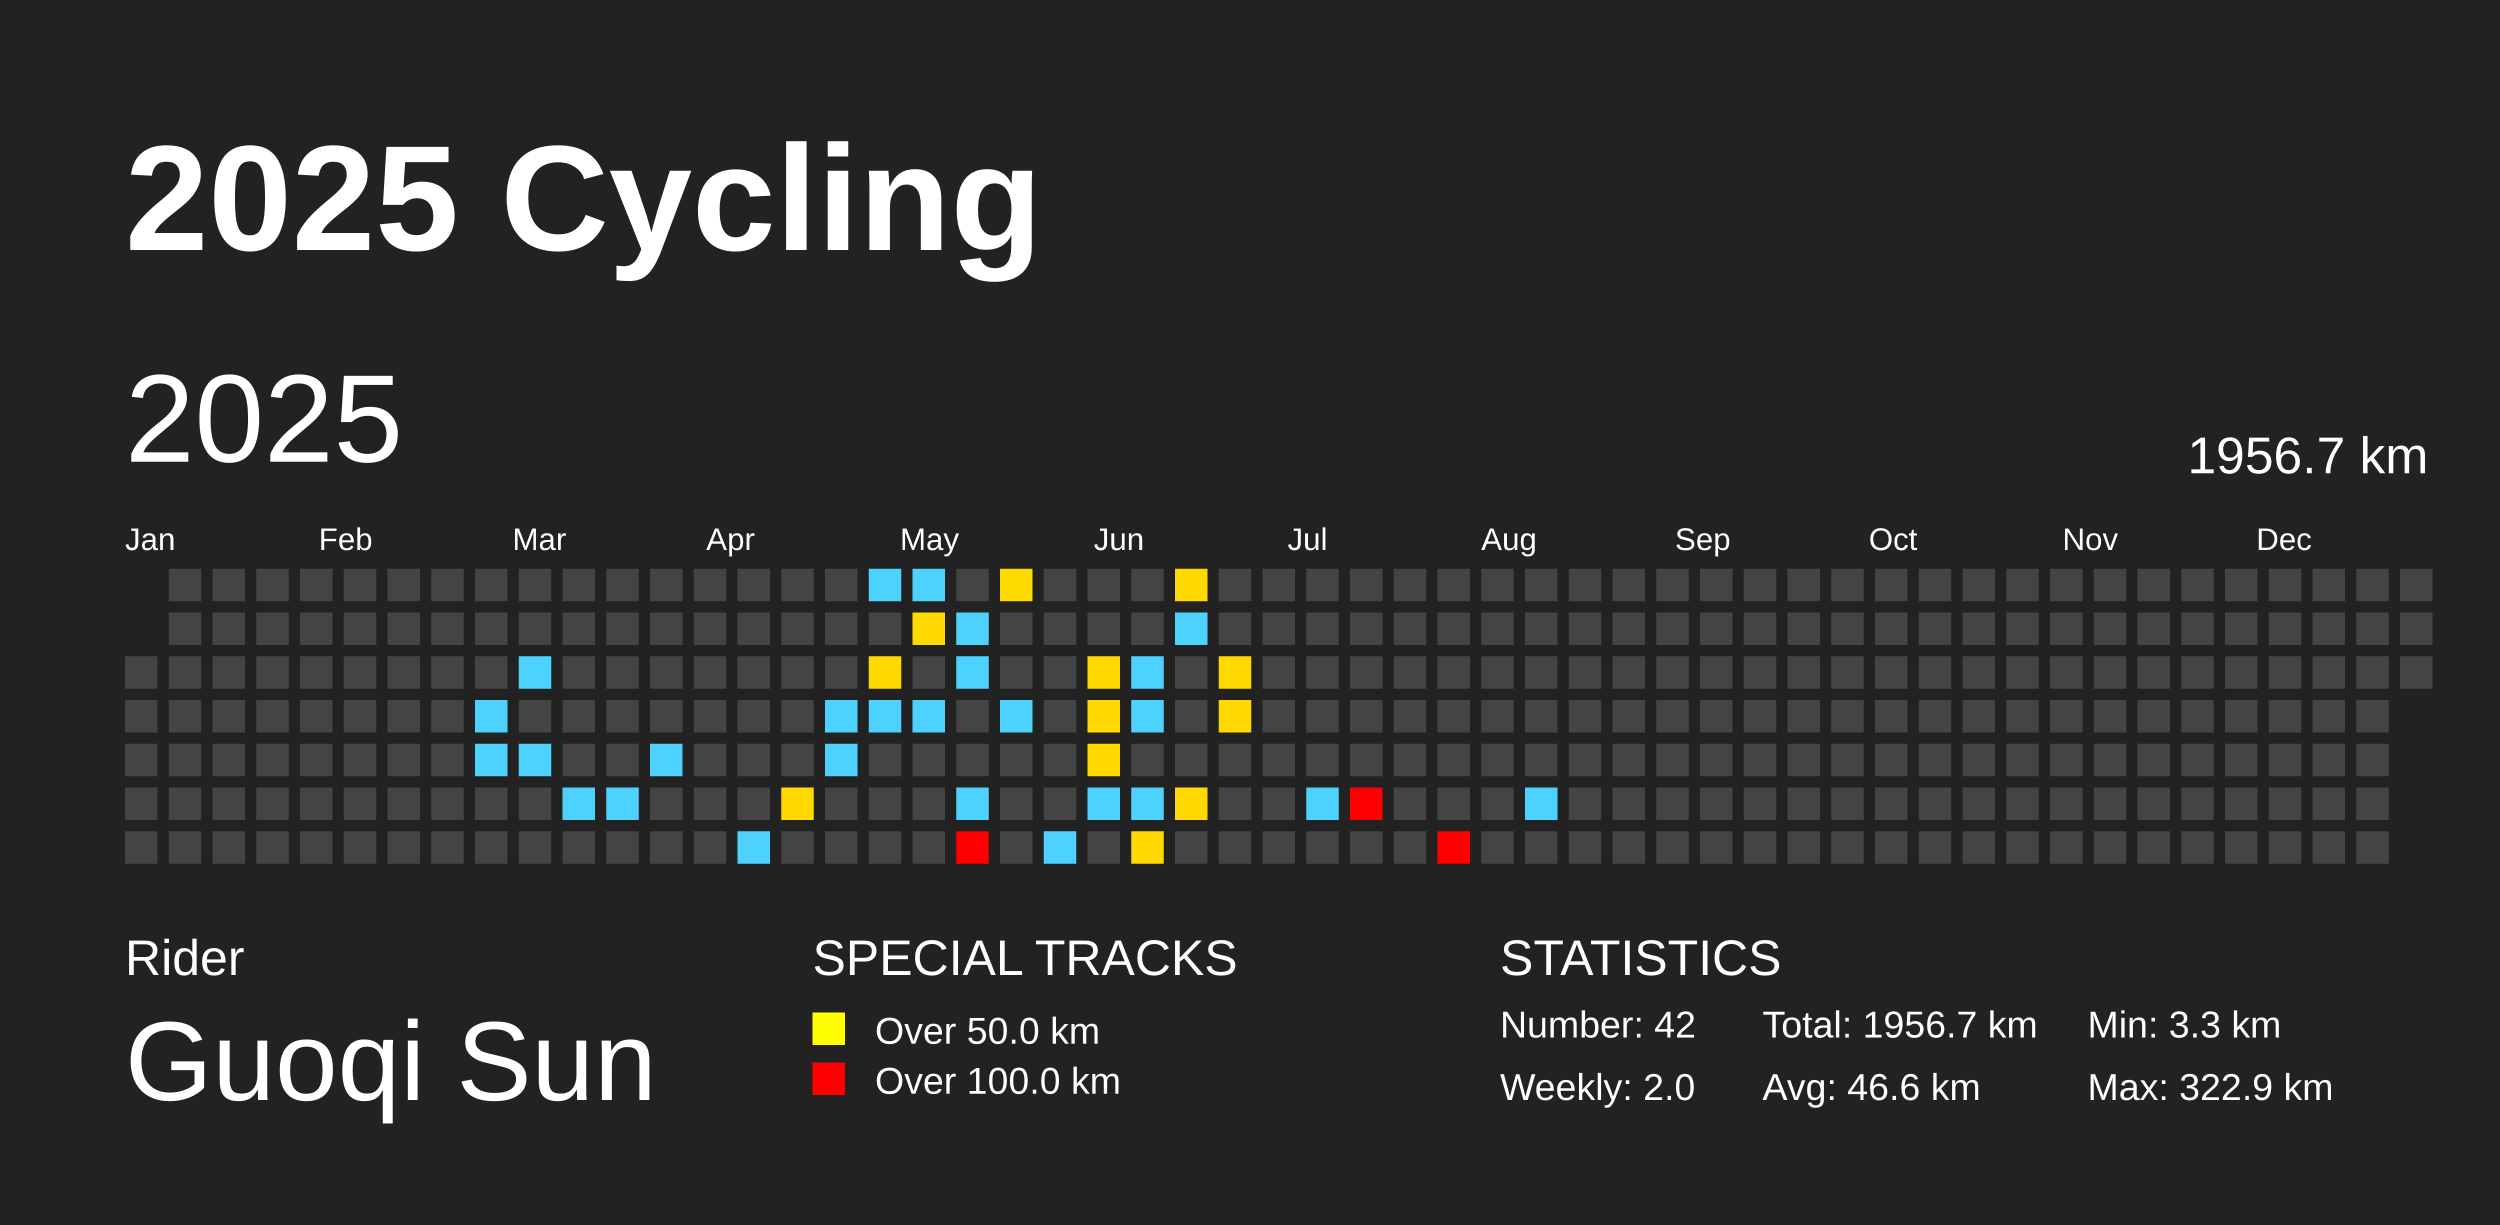
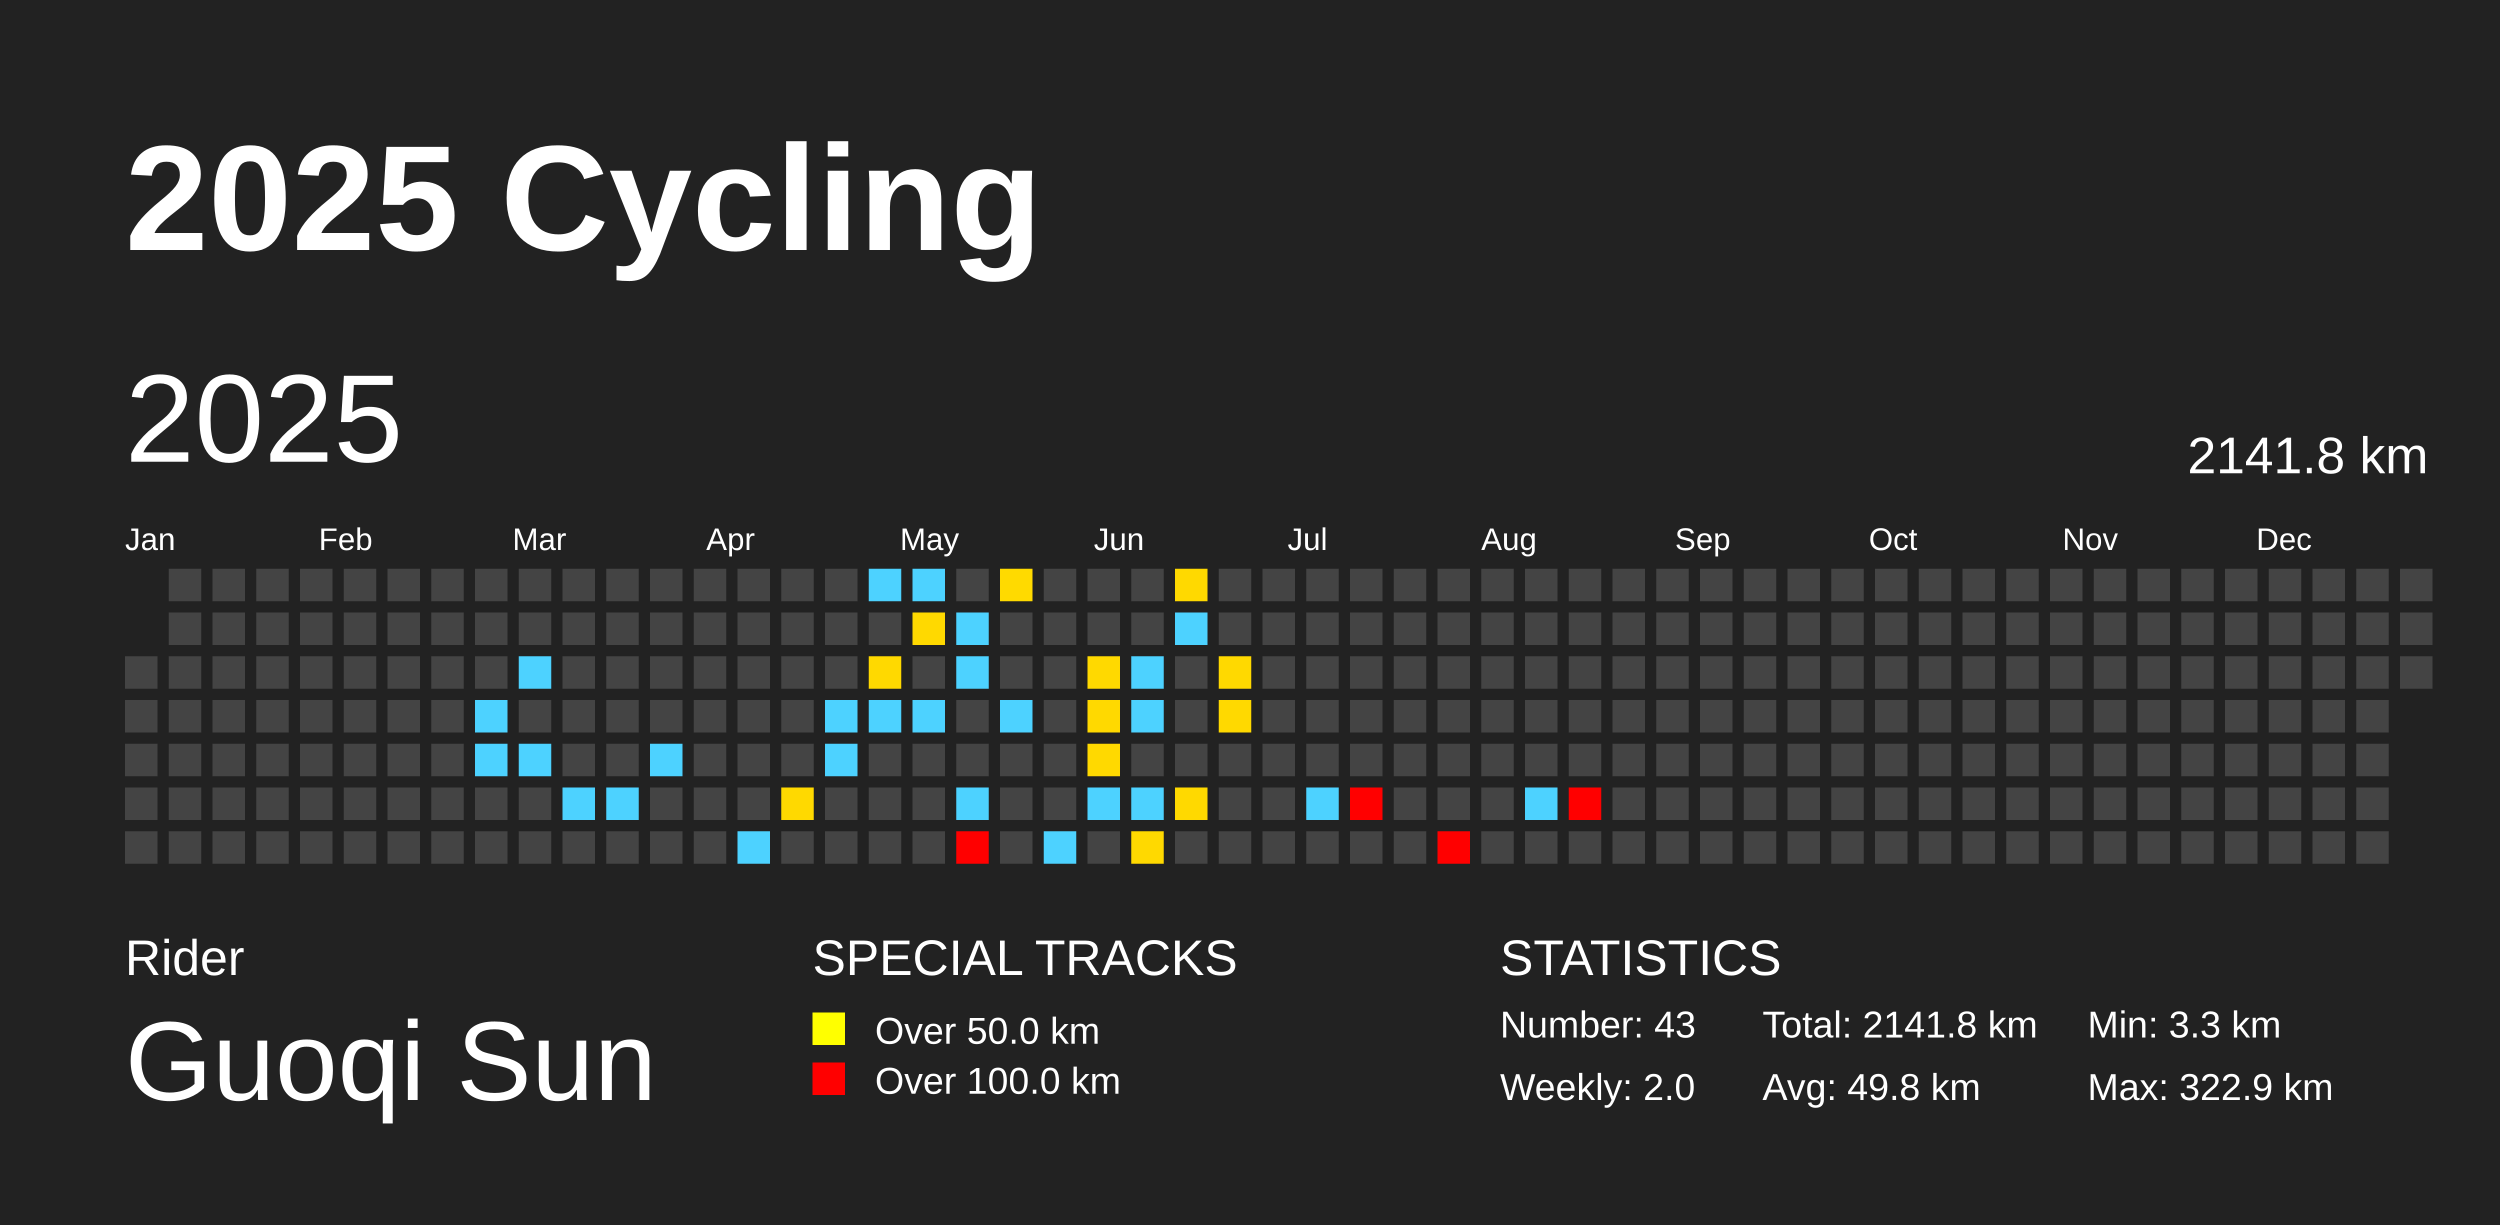
<svg xmlns="http://www.w3.org/2000/svg" baseProfile="full" height="98mm" version="1.1" viewBox="0,0,200,98" width="200mm">
  <defs />
  <rect fill="#222222" height="98" width="200" x="0" y="0" />
  <text fill="#FFFFFF" style="font-size:12px; font-family:Arial; font-weight:bold;" x="10" y="20">2025 Cycling</text>
  <text fill="#FFFFFF" style="font-size:4px; font-family:Arial" x="10" y="78">Rider</text>
  <text fill="#FFFFFF" style="font-size:9px; font-family:Arial" x="10" y="88">Guoqi Sun</text>
  <text fill="#FFFFFF" style="font-size:4px; font-family:Arial" x="65" y="78">SPECIAL TRACKS</text>
  <rect fill="yellow" height="2.6" width="2.6" x="65" y="81" />
  <text fill="#FFFFFF" style="font-size:3px; font-family:Arial" x="70" y="83.5">Over 50.0 km</text>
  <rect fill="red" height="2.6" width="2.6" x="65" y="85" />
  <text fill="#FFFFFF" style="font-size:3px; font-family:Arial" x="70" y="87.5">Over 100.0 km</text>
  <text fill="#FFFFFF" style="font-size:4px; font-family:Arial" x="120" y="78">STATISTICS</text>
-   <text fill="#FFFFFF" style="font-size:3px; font-family:Arial" x="120" y="83">Number: 42</text>
+   <text fill="#FFFFFF" style="font-size:3px; font-family:Arial" x="120" y="83">Number: 43</text>
  <text fill="#FFFFFF" style="font-size:3px; font-family:Arial" x="120" y="88">Weekly: 2.0</text>
-   <text fill="#FFFFFF" style="font-size:3px; font-family:Arial" x="141" y="83">Total: 1956.7 km</text>
-   <text fill="#FFFFFF" style="font-size:3px; font-family:Arial" x="141" y="88">Avg: 46.6 km</text>
+   <text fill="#FFFFFF" style="font-size:3px; font-family:Arial" x="141" y="83">Total: 2141.8 km</text>
+   <text fill="#FFFFFF" style="font-size:3px; font-family:Arial" x="141" y="88">Avg: 49.8 km</text>
  <text fill="#FFFFFF" style="font-size:3px; font-family:Arial" x="167" y="83">Min: 3.3 km</text>
  <text fill="#FFFFFF" style="font-size:3px; font-family:Arial" x="167" y="88">Max: 322.9 km</text>
  <text dominant-baseline="hanging" fill="#FFFFFF" style="font-size:10.0px; font-family:Arial;" x="10" y="30">2025</text>
-   <text dominant-baseline="hanging" fill="#FFFFFF" style="font-size:4.125px; font-family:Arial;" x="175" y="35">1956.7 km</text>
+   <text dominant-baseline="hanging" fill="#FFFFFF" style="font-size:4.125px; font-family:Arial;" x="175" y="35">2141.8 km</text>
  <text fill="#FFFFFF" style="font-size:2.5px; font-family:Arial" x="10.0" y="44">Jan</text>
  <text fill="#FFFFFF" style="font-size:2.5px; font-family:Arial" x="25.5" y="44">Feb</text>
  <text fill="#FFFFFF" style="font-size:2.5px; font-family:Arial" x="41.0" y="44">Mar</text>
  <text fill="#FFFFFF" style="font-size:2.5px; font-family:Arial" x="56.5" y="44">Apr</text>
  <text fill="#FFFFFF" style="font-size:2.5px; font-family:Arial" x="72.0" y="44">May</text>
  <text fill="#FFFFFF" style="font-size:2.5px; font-family:Arial" x="87.5" y="44">Jun</text>
  <text fill="#FFFFFF" style="font-size:2.5px; font-family:Arial" x="103.0" y="44">Jul</text>
  <text fill="#FFFFFF" style="font-size:2.5px; font-family:Arial" x="118.5" y="44">Aug</text>
  <text fill="#FFFFFF" style="font-size:2.5px; font-family:Arial" x="134.0" y="44">Sep</text>
  <text fill="#FFFFFF" style="font-size:2.5px; font-family:Arial" x="149.5" y="44">Oct</text>
  <text fill="#FFFFFF" style="font-size:2.5px; font-family:Arial" x="165.0" y="44">Nov</text>
  <text fill="#FFFFFF" style="font-size:2.5px; font-family:Arial" x="180.5" y="44">Dec</text>
  <rect fill="#444444" height="2.6" width="2.6" x="10.0" y="52.5" />
  <rect fill="#444444" height="2.6" width="2.6" x="10.0" y="56.0" />
  <rect fill="#444444" height="2.6" width="2.6" x="10.0" y="59.5" />
  <rect fill="#444444" height="2.6" width="2.6" x="10.0" y="63.0" />
  <rect fill="#444444" height="2.6" width="2.6" x="10.0" y="66.5" />
  <rect fill="#444444" height="2.6" width="2.6" x="13.5" y="45.5" />
  <rect fill="#444444" height="2.6" width="2.6" x="13.5" y="49.0" />
  <rect fill="#444444" height="2.6" width="2.6" x="13.5" y="52.5" />
  <rect fill="#444444" height="2.6" width="2.6" x="13.5" y="56.0" />
  <rect fill="#444444" height="2.6" width="2.6" x="13.5" y="59.5" />
  <rect fill="#444444" height="2.6" width="2.6" x="13.5" y="63.0" />
  <rect fill="#444444" height="2.6" width="2.6" x="13.5" y="66.5" />
  <rect fill="#444444" height="2.6" width="2.6" x="17.0" y="45.5" />
  <rect fill="#444444" height="2.6" width="2.6" x="17.0" y="49.0" />
  <rect fill="#444444" height="2.6" width="2.6" x="17.0" y="52.5" />
  <rect fill="#444444" height="2.6" width="2.6" x="17.0" y="56.0" />
  <rect fill="#444444" height="2.6" width="2.6" x="17.0" y="59.5" />
  <rect fill="#444444" height="2.6" width="2.6" x="17.0" y="63.0" />
  <rect fill="#444444" height="2.6" width="2.6" x="17.0" y="66.5" />
  <rect fill="#444444" height="2.6" width="2.6" x="20.5" y="45.5" />
  <rect fill="#444444" height="2.6" width="2.6" x="20.5" y="49.0" />
  <rect fill="#444444" height="2.6" width="2.6" x="20.5" y="52.5" />
  <rect fill="#444444" height="2.6" width="2.6" x="20.5" y="56.0" />
  <rect fill="#444444" height="2.6" width="2.6" x="20.5" y="59.5" />
  <rect fill="#444444" height="2.6" width="2.6" x="20.5" y="63.0" />
  <rect fill="#444444" height="2.6" width="2.6" x="20.5" y="66.5" />
  <rect fill="#444444" height="2.6" width="2.6" x="24.0" y="45.5" />
  <rect fill="#444444" height="2.6" width="2.6" x="24.0" y="49.0" />
  <rect fill="#444444" height="2.6" width="2.6" x="24.0" y="52.5" />
  <rect fill="#444444" height="2.6" width="2.6" x="24.0" y="56.0" />
  <rect fill="#444444" height="2.6" width="2.6" x="24.0" y="59.5" />
  <rect fill="#444444" height="2.6" width="2.6" x="24.0" y="63.0" />
  <rect fill="#444444" height="2.6" width="2.6" x="24.0" y="66.5" />
  <rect fill="#444444" height="2.6" width="2.6" x="27.5" y="45.5" />
  <rect fill="#444444" height="2.6" width="2.6" x="27.5" y="49.0" />
  <rect fill="#444444" height="2.6" width="2.6" x="27.5" y="52.5" />
  <rect fill="#444444" height="2.6" width="2.6" x="27.5" y="56.0" />
  <rect fill="#444444" height="2.6" width="2.6" x="27.5" y="59.5" />
  <rect fill="#444444" height="2.6" width="2.6" x="27.5" y="63.0" />
  <rect fill="#444444" height="2.6" width="2.6" x="27.5" y="66.5" />
  <rect fill="#444444" height="2.6" width="2.6" x="31.0" y="45.5" />
  <rect fill="#444444" height="2.6" width="2.6" x="31.0" y="49.0" />
  <rect fill="#444444" height="2.6" width="2.6" x="31.0" y="52.5" />
  <rect fill="#444444" height="2.6" width="2.6" x="31.0" y="56.0" />
  <rect fill="#444444" height="2.6" width="2.6" x="31.0" y="59.5" />
  <rect fill="#444444" height="2.6" width="2.6" x="31.0" y="63.0" />
  <rect fill="#444444" height="2.6" width="2.6" x="31.0" y="66.5" />
  <rect fill="#444444" height="2.6" width="2.6" x="34.5" y="45.5" />
  <rect fill="#444444" height="2.6" width="2.6" x="34.5" y="49.0" />
  <rect fill="#444444" height="2.6" width="2.6" x="34.5" y="52.5" />
  <rect fill="#444444" height="2.6" width="2.6" x="34.5" y="56.0" />
  <rect fill="#444444" height="2.6" width="2.6" x="34.5" y="59.5" />
  <rect fill="#444444" height="2.6" width="2.6" x="34.5" y="63.0" />
  <rect fill="#444444" height="2.6" width="2.6" x="34.5" y="66.5" />
  <rect fill="#444444" height="2.6" width="2.6" x="38.0" y="45.5" />
  <rect fill="#444444" height="2.6" width="2.6" x="38.0" y="49.0" />
  <rect fill="#444444" height="2.6" width="2.6" x="38.0" y="52.5" />
  <rect fill="#4dd2ff" height="2.6" width="2.6" x="38.0" y="56.0" />
  <rect fill="#4dd2ff" height="2.6" width="2.6" x="38.0" y="59.5" />
  <rect fill="#444444" height="2.6" width="2.6" x="38.0" y="63.0" />
  <rect fill="#444444" height="2.6" width="2.6" x="38.0" y="66.5" />
  <rect fill="#444444" height="2.6" width="2.6" x="41.5" y="45.5" />
  <rect fill="#444444" height="2.6" width="2.6" x="41.5" y="49.0" />
  <rect fill="#4dd2ff" height="2.6" width="2.6" x="41.5" y="52.5" />
  <rect fill="#444444" height="2.6" width="2.6" x="41.5" y="56.0" />
  <rect fill="#4dd2ff" height="2.6" width="2.6" x="41.5" y="59.5" />
  <rect fill="#444444" height="2.6" width="2.6" x="41.5" y="63.0" />
  <rect fill="#444444" height="2.6" width="2.6" x="41.5" y="66.5" />
  <rect fill="#444444" height="2.6" width="2.6" x="45.0" y="45.5" />
  <rect fill="#444444" height="2.6" width="2.6" x="45.0" y="49.0" />
  <rect fill="#444444" height="2.6" width="2.6" x="45.0" y="52.5" />
  <rect fill="#444444" height="2.6" width="2.6" x="45.0" y="56.0" />
  <rect fill="#444444" height="2.6" width="2.6" x="45.0" y="59.5" />
  <rect fill="#4dd2ff" height="2.6" width="2.6" x="45.0" y="63.0" />
  <rect fill="#444444" height="2.6" width="2.6" x="45.0" y="66.5" />
  <rect fill="#444444" height="2.6" width="2.6" x="48.5" y="45.5" />
  <rect fill="#444444" height="2.6" width="2.6" x="48.5" y="49.0" />
  <rect fill="#444444" height="2.6" width="2.6" x="48.5" y="52.5" />
  <rect fill="#444444" height="2.6" width="2.6" x="48.5" y="56.0" />
  <rect fill="#444444" height="2.6" width="2.6" x="48.5" y="59.5" />
  <rect fill="#4dd2ff" height="2.6" width="2.6" x="48.5" y="63.0" />
  <rect fill="#444444" height="2.6" width="2.6" x="48.5" y="66.5" />
  <rect fill="#444444" height="2.6" width="2.6" x="52.0" y="45.5" />
  <rect fill="#444444" height="2.6" width="2.6" x="52.0" y="49.0" />
  <rect fill="#444444" height="2.6" width="2.6" x="52.0" y="52.5" />
  <rect fill="#444444" height="2.6" width="2.6" x="52.0" y="56.0" />
  <rect fill="#4dd2ff" height="2.6" width="2.6" x="52.0" y="59.5" />
  <rect fill="#444444" height="2.6" width="2.6" x="52.0" y="63.0" />
  <rect fill="#444444" height="2.6" width="2.6" x="52.0" y="66.5" />
  <rect fill="#444444" height="2.6" width="2.6" x="55.5" y="45.5" />
  <rect fill="#444444" height="2.6" width="2.6" x="55.5" y="49.0" />
  <rect fill="#444444" height="2.6" width="2.6" x="55.5" y="52.5" />
  <rect fill="#444444" height="2.6" width="2.6" x="55.5" y="56.0" />
  <rect fill="#444444" height="2.6" width="2.6" x="55.5" y="59.5" />
  <rect fill="#444444" height="2.6" width="2.6" x="55.5" y="63.0" />
  <rect fill="#444444" height="2.6" width="2.6" x="55.5" y="66.5" />
  <rect fill="#444444" height="2.6" width="2.6" x="59.0" y="45.5" />
  <rect fill="#444444" height="2.6" width="2.6" x="59.0" y="49.0" />
  <rect fill="#444444" height="2.6" width="2.6" x="59.0" y="52.5" />
  <rect fill="#444444" height="2.6" width="2.6" x="59.0" y="56.0" />
  <rect fill="#444444" height="2.6" width="2.6" x="59.0" y="59.5" />
  <rect fill="#444444" height="2.6" width="2.6" x="59.0" y="63.0" />
  <rect fill="#4dd2ff" height="2.6" width="2.6" x="59.0" y="66.5" />
  <rect fill="#444444" height="2.6" width="2.6" x="62.5" y="45.5" />
  <rect fill="#444444" height="2.6" width="2.6" x="62.5" y="49.0" />
  <rect fill="#444444" height="2.6" width="2.6" x="62.5" y="52.5" />
  <rect fill="#444444" height="2.6" width="2.6" x="62.5" y="56.0" />
  <rect fill="#444444" height="2.6" width="2.6" x="62.5" y="59.5" />
  <rect fill="#ffd900" height="2.6" width="2.6" x="62.5" y="63.0" />
  <rect fill="#444444" height="2.6" width="2.6" x="62.5" y="66.5" />
  <rect fill="#444444" height="2.6" width="2.6" x="66.0" y="45.5" />
  <rect fill="#444444" height="2.6" width="2.6" x="66.0" y="49.0" />
  <rect fill="#444444" height="2.6" width="2.6" x="66.0" y="52.5" />
  <rect fill="#4dd2ff" height="2.6" width="2.6" x="66.0" y="56.0" />
  <rect fill="#4dd2ff" height="2.6" width="2.6" x="66.0" y="59.5" />
  <rect fill="#444444" height="2.6" width="2.6" x="66.0" y="63.0" />
  <rect fill="#444444" height="2.6" width="2.6" x="66.0" y="66.5" />
  <rect fill="#4dd2ff" height="2.6" width="2.6" x="69.5" y="45.5" />
  <rect fill="#444444" height="2.6" width="2.6" x="69.5" y="49.0" />
  <rect fill="#ffd900" height="2.6" width="2.6" x="69.5" y="52.5" />
  <rect fill="#4dd2ff" height="2.6" width="2.6" x="69.5" y="56.0" />
  <rect fill="#444444" height="2.6" width="2.6" x="69.5" y="59.5" />
  <rect fill="#444444" height="2.6" width="2.6" x="69.5" y="63.0" />
  <rect fill="#444444" height="2.6" width="2.6" x="69.5" y="66.5" />
  <rect fill="#4dd2ff" height="2.6" width="2.6" x="73.0" y="45.5" />
  <rect fill="#ffd900" height="2.6" width="2.6" x="73.0" y="49.0" />
  <rect fill="#444444" height="2.6" width="2.6" x="73.0" y="52.5" />
  <rect fill="#4dd2ff" height="2.6" width="2.6" x="73.0" y="56.0" />
  <rect fill="#444444" height="2.6" width="2.6" x="73.0" y="59.5" />
  <rect fill="#444444" height="2.6" width="2.6" x="73.0" y="63.0" />
  <rect fill="#444444" height="2.6" width="2.6" x="73.0" y="66.5" />
  <rect fill="#444444" height="2.6" width="2.6" x="76.5" y="45.5" />
  <rect fill="#4dd2ff" height="2.6" width="2.6" x="76.5" y="49.0" />
  <rect fill="#4dd2ff" height="2.6" width="2.6" x="76.5" y="52.5" />
  <rect fill="#444444" height="2.6" width="2.6" x="76.5" y="56.0" />
  <rect fill="#444444" height="2.6" width="2.6" x="76.5" y="59.5" />
  <rect fill="#4dd2ff" height="2.6" width="2.6" x="76.5" y="63.0" />
  <rect fill="red" height="2.6" width="2.6" x="76.5" y="66.5" />
  <rect fill="#ffda00" height="2.6" width="2.6" x="80.0" y="45.5" />
  <rect fill="#444444" height="2.6" width="2.6" x="80.0" y="49.0" />
  <rect fill="#444444" height="2.6" width="2.6" x="80.0" y="52.5" />
  <rect fill="#4dd2ff" height="2.6" width="2.6" x="80.0" y="56.0" />
  <rect fill="#444444" height="2.6" width="2.6" x="80.0" y="59.5" />
  <rect fill="#444444" height="2.6" width="2.6" x="80.0" y="63.0" />
  <rect fill="#444444" height="2.6" width="2.6" x="80.0" y="66.5" />
  <rect fill="#444444" height="2.6" width="2.6" x="83.5" y="45.5" />
  <rect fill="#444444" height="2.6" width="2.6" x="83.5" y="49.0" />
  <rect fill="#444444" height="2.6" width="2.6" x="83.5" y="52.5" />
  <rect fill="#444444" height="2.6" width="2.6" x="83.5" y="56.0" />
  <rect fill="#444444" height="2.6" width="2.6" x="83.5" y="59.5" />
  <rect fill="#444444" height="2.6" width="2.6" x="83.5" y="63.0" />
  <rect fill="#4dd2ff" height="2.6" width="2.6" x="83.5" y="66.5" />
  <rect fill="#444444" height="2.6" width="2.6" x="87.0" y="45.5" />
  <rect fill="#444444" height="2.6" width="2.6" x="87.0" y="49.0" />
  <rect fill="#ffd900" height="2.6" width="2.6" x="87.0" y="52.5" />
  <rect fill="#ffd900" height="2.6" width="2.6" x="87.0" y="56.0" />
  <rect fill="#ffd900" height="2.6" width="2.6" x="87.0" y="59.5" />
  <rect fill="#4dd2ff" height="2.6" width="2.6" x="87.0" y="63.0" />
  <rect fill="#444444" height="2.6" width="2.6" x="87.0" y="66.5" />
  <rect fill="#444444" height="2.6" width="2.6" x="90.5" y="45.5" />
  <rect fill="#444444" height="2.6" width="2.6" x="90.5" y="49.0" />
  <rect fill="#4dd2ff" height="2.6" width="2.6" x="90.5" y="52.5" />
  <rect fill="#4dd2ff" height="2.6" width="2.6" x="90.5" y="56.0" />
  <rect fill="#444444" height="2.6" width="2.6" x="90.5" y="59.5" />
  <rect fill="#4dd2ff" height="2.6" width="2.6" x="90.5" y="63.0" />
  <rect fill="#ffd900" height="2.6" width="2.6" x="90.5" y="66.5" />
  <rect fill="#ffd900" height="2.6" width="2.6" x="94.0" y="45.5" />
  <rect fill="#4dd2ff" height="2.6" width="2.6" x="94.0" y="49.0" />
  <rect fill="#444444" height="2.6" width="2.6" x="94.0" y="52.5" />
  <rect fill="#444444" height="2.6" width="2.6" x="94.0" y="56.0" />
  <rect fill="#444444" height="2.6" width="2.6" x="94.0" y="59.5" />
  <rect fill="#ffd900" height="2.6" width="2.6" x="94.0" y="63.0" />
  <rect fill="#444444" height="2.6" width="2.6" x="94.0" y="66.5" />
  <rect fill="#444444" height="2.6" width="2.6" x="97.5" y="45.5" />
  <rect fill="#444444" height="2.6" width="2.6" x="97.5" y="49.0" />
  <rect fill="#ffd900" height="2.6" width="2.6" x="97.5" y="52.5" />
  <rect fill="#ffd900" height="2.6" width="2.6" x="97.5" y="56.0" />
  <rect fill="#444444" height="2.6" width="2.6" x="97.5" y="59.5" />
  <rect fill="#444444" height="2.6" width="2.6" x="97.5" y="63.0" />
  <rect fill="#444444" height="2.6" width="2.6" x="97.5" y="66.5" />
  <rect fill="#444444" height="2.6" width="2.6" x="101.0" y="45.5" />
  <rect fill="#444444" height="2.6" width="2.6" x="101.0" y="49.0" />
  <rect fill="#444444" height="2.6" width="2.6" x="101.0" y="52.5" />
  <rect fill="#444444" height="2.6" width="2.6" x="101.0" y="56.0" />
  <rect fill="#444444" height="2.6" width="2.6" x="101.0" y="59.5" />
  <rect fill="#444444" height="2.6" width="2.6" x="101.0" y="63.0" />
  <rect fill="#444444" height="2.6" width="2.6" x="101.0" y="66.5" />
  <rect fill="#444444" height="2.6" width="2.6" x="104.5" y="45.5" />
  <rect fill="#444444" height="2.6" width="2.6" x="104.5" y="49.0" />
  <rect fill="#444444" height="2.6" width="2.6" x="104.5" y="52.5" />
  <rect fill="#444444" height="2.6" width="2.6" x="104.5" y="56.0" />
  <rect fill="#444444" height="2.6" width="2.6" x="104.5" y="59.5" />
  <rect fill="#4dd2ff" height="2.6" width="2.6" x="104.5" y="63.0" />
  <rect fill="#444444" height="2.6" width="2.6" x="104.5" y="66.5" />
  <rect fill="#444444" height="2.6" width="2.6" x="108.0" y="45.5" />
  <rect fill="#444444" height="2.6" width="2.6" x="108.0" y="49.0" />
  <rect fill="#444444" height="2.6" width="2.6" x="108.0" y="52.5" />
  <rect fill="#444444" height="2.6" width="2.6" x="108.0" y="56.0" />
  <rect fill="#444444" height="2.6" width="2.6" x="108.0" y="59.5" />
  <rect fill="red" height="2.6" width="2.6" x="108.0" y="63.0" />
  <rect fill="#444444" height="2.6" width="2.6" x="108.0" y="66.5" />
  <rect fill="#444444" height="2.6" width="2.6" x="111.5" y="45.5" />
  <rect fill="#444444" height="2.6" width="2.6" x="111.5" y="49.0" />
  <rect fill="#444444" height="2.6" width="2.6" x="111.5" y="52.5" />
  <rect fill="#444444" height="2.6" width="2.6" x="111.5" y="56.0" />
  <rect fill="#444444" height="2.6" width="2.6" x="111.5" y="59.5" />
  <rect fill="#444444" height="2.6" width="2.6" x="111.5" y="63.0" />
  <rect fill="#444444" height="2.6" width="2.6" x="111.5" y="66.5" />
  <rect fill="#444444" height="2.6" width="2.6" x="115.0" y="45.5" />
  <rect fill="#444444" height="2.6" width="2.6" x="115.0" y="49.0" />
  <rect fill="#444444" height="2.6" width="2.6" x="115.0" y="52.5" />
  <rect fill="#444444" height="2.6" width="2.6" x="115.0" y="56.0" />
  <rect fill="#444444" height="2.6" width="2.6" x="115.0" y="59.5" />
  <rect fill="#444444" height="2.6" width="2.6" x="115.0" y="63.0" />
  <rect fill="red" height="2.6" width="2.6" x="115.0" y="66.5" />
  <rect fill="#444444" height="2.6" width="2.6" x="118.5" y="45.5" />
  <rect fill="#444444" height="2.6" width="2.6" x="118.5" y="49.0" />
  <rect fill="#444444" height="2.6" width="2.6" x="118.5" y="52.5" />
  <rect fill="#444444" height="2.6" width="2.6" x="118.5" y="56.0" />
  <rect fill="#444444" height="2.6" width="2.6" x="118.5" y="59.5" />
  <rect fill="#444444" height="2.6" width="2.6" x="118.5" y="63.0" />
  <rect fill="#444444" height="2.6" width="2.6" x="118.5" y="66.5" />
  <rect fill="#444444" height="2.6" width="2.6" x="122.0" y="45.5" />
  <rect fill="#444444" height="2.6" width="2.6" x="122.0" y="49.0" />
  <rect fill="#444444" height="2.6" width="2.6" x="122.0" y="52.5" />
  <rect fill="#444444" height="2.6" width="2.6" x="122.0" y="56.0" />
  <rect fill="#444444" height="2.6" width="2.6" x="122.0" y="59.5" />
  <rect fill="#4dd2ff" height="2.6" width="2.6" x="122.0" y="63.0" />
  <rect fill="#444444" height="2.6" width="2.6" x="122.0" y="66.5" />
  <rect fill="#444444" height="2.6" width="2.6" x="125.5" y="45.5" />
  <rect fill="#444444" height="2.6" width="2.6" x="125.5" y="49.0" />
  <rect fill="#444444" height="2.6" width="2.6" x="125.5" y="52.5" />
  <rect fill="#444444" height="2.6" width="2.6" x="125.5" y="56.0" />
  <rect fill="#444444" height="2.6" width="2.6" x="125.5" y="59.5" />
-   <rect fill="#444444" height="2.6" width="2.6" x="125.5" y="63.0" />
+   <rect fill="red" height="2.6" width="2.6" x="125.5" y="63.0" />
  <rect fill="#444444" height="2.6" width="2.6" x="125.5" y="66.5" />
  <rect fill="#444444" height="2.6" width="2.6" x="129.0" y="45.5" />
  <rect fill="#444444" height="2.6" width="2.6" x="129.0" y="49.0" />
  <rect fill="#444444" height="2.6" width="2.6" x="129.0" y="52.5" />
  <rect fill="#444444" height="2.6" width="2.6" x="129.0" y="56.0" />
  <rect fill="#444444" height="2.6" width="2.6" x="129.0" y="59.5" />
  <rect fill="#444444" height="2.6" width="2.6" x="129.0" y="63.0" />
  <rect fill="#444444" height="2.6" width="2.6" x="129.0" y="66.5" />
  <rect fill="#444444" height="2.6" width="2.6" x="132.5" y="45.5" />
  <rect fill="#444444" height="2.6" width="2.6" x="132.5" y="49.0" />
  <rect fill="#444444" height="2.6" width="2.6" x="132.5" y="52.5" />
  <rect fill="#444444" height="2.6" width="2.6" x="132.5" y="56.0" />
  <rect fill="#444444" height="2.6" width="2.6" x="132.5" y="59.5" />
  <rect fill="#444444" height="2.6" width="2.6" x="132.5" y="63.0" />
  <rect fill="#444444" height="2.6" width="2.6" x="132.5" y="66.5" />
  <rect fill="#444444" height="2.6" width="2.6" x="136.0" y="45.5" />
  <rect fill="#444444" height="2.6" width="2.6" x="136.0" y="49.0" />
  <rect fill="#444444" height="2.6" width="2.6" x="136.0" y="52.5" />
  <rect fill="#444444" height="2.6" width="2.6" x="136.0" y="56.0" />
  <rect fill="#444444" height="2.6" width="2.6" x="136.0" y="59.5" />
  <rect fill="#444444" height="2.6" width="2.6" x="136.0" y="63.0" />
  <rect fill="#444444" height="2.6" width="2.6" x="136.0" y="66.5" />
  <rect fill="#444444" height="2.6" width="2.6" x="139.5" y="45.5" />
  <rect fill="#444444" height="2.6" width="2.6" x="139.5" y="49.0" />
  <rect fill="#444444" height="2.6" width="2.6" x="139.5" y="52.5" />
  <rect fill="#444444" height="2.6" width="2.6" x="139.5" y="56.0" />
  <rect fill="#444444" height="2.6" width="2.6" x="139.5" y="59.5" />
  <rect fill="#444444" height="2.6" width="2.6" x="139.5" y="63.0" />
  <rect fill="#444444" height="2.6" width="2.6" x="139.5" y="66.5" />
  <rect fill="#444444" height="2.6" width="2.6" x="143.0" y="45.5" />
  <rect fill="#444444" height="2.6" width="2.6" x="143.0" y="49.0" />
  <rect fill="#444444" height="2.6" width="2.6" x="143.0" y="52.5" />
  <rect fill="#444444" height="2.6" width="2.6" x="143.0" y="56.0" />
  <rect fill="#444444" height="2.6" width="2.6" x="143.0" y="59.5" />
  <rect fill="#444444" height="2.6" width="2.6" x="143.0" y="63.0" />
  <rect fill="#444444" height="2.6" width="2.6" x="143.0" y="66.5" />
  <rect fill="#444444" height="2.6" width="2.6" x="146.5" y="45.5" />
  <rect fill="#444444" height="2.6" width="2.6" x="146.5" y="49.0" />
  <rect fill="#444444" height="2.6" width="2.6" x="146.5" y="52.5" />
  <rect fill="#444444" height="2.6" width="2.6" x="146.5" y="56.0" />
  <rect fill="#444444" height="2.6" width="2.6" x="146.5" y="59.5" />
  <rect fill="#444444" height="2.6" width="2.6" x="146.5" y="63.0" />
  <rect fill="#444444" height="2.6" width="2.6" x="146.5" y="66.5" />
  <rect fill="#444444" height="2.6" width="2.6" x="150.0" y="45.5" />
  <rect fill="#444444" height="2.6" width="2.6" x="150.0" y="49.0" />
  <rect fill="#444444" height="2.6" width="2.6" x="150.0" y="52.5" />
  <rect fill="#444444" height="2.6" width="2.6" x="150.0" y="56.0" />
  <rect fill="#444444" height="2.6" width="2.6" x="150.0" y="59.5" />
  <rect fill="#444444" height="2.6" width="2.6" x="150.0" y="63.0" />
  <rect fill="#444444" height="2.6" width="2.6" x="150.0" y="66.5" />
  <rect fill="#444444" height="2.6" width="2.6" x="153.5" y="45.5" />
  <rect fill="#444444" height="2.6" width="2.6" x="153.5" y="49.0" />
  <rect fill="#444444" height="2.6" width="2.6" x="153.5" y="52.5" />
  <rect fill="#444444" height="2.6" width="2.6" x="153.5" y="56.0" />
  <rect fill="#444444" height="2.6" width="2.6" x="153.5" y="59.5" />
  <rect fill="#444444" height="2.6" width="2.6" x="153.5" y="63.0" />
  <rect fill="#444444" height="2.6" width="2.6" x="153.5" y="66.5" />
  <rect fill="#444444" height="2.6" width="2.6" x="157.0" y="45.5" />
  <rect fill="#444444" height="2.6" width="2.6" x="157.0" y="49.0" />
  <rect fill="#444444" height="2.6" width="2.6" x="157.0" y="52.5" />
  <rect fill="#444444" height="2.6" width="2.6" x="157.0" y="56.0" />
  <rect fill="#444444" height="2.6" width="2.6" x="157.0" y="59.5" />
  <rect fill="#444444" height="2.6" width="2.6" x="157.0" y="63.0" />
  <rect fill="#444444" height="2.6" width="2.6" x="157.0" y="66.5" />
  <rect fill="#444444" height="2.6" width="2.6" x="160.5" y="45.5" />
  <rect fill="#444444" height="2.6" width="2.6" x="160.5" y="49.0" />
  <rect fill="#444444" height="2.6" width="2.6" x="160.5" y="52.5" />
  <rect fill="#444444" height="2.6" width="2.6" x="160.5" y="56.0" />
  <rect fill="#444444" height="2.6" width="2.6" x="160.5" y="59.5" />
  <rect fill="#444444" height="2.6" width="2.6" x="160.5" y="63.0" />
  <rect fill="#444444" height="2.6" width="2.6" x="160.5" y="66.5" />
  <rect fill="#444444" height="2.6" width="2.6" x="164.0" y="45.5" />
  <rect fill="#444444" height="2.6" width="2.6" x="164.0" y="49.0" />
  <rect fill="#444444" height="2.6" width="2.6" x="164.0" y="52.5" />
  <rect fill="#444444" height="2.6" width="2.6" x="164.0" y="56.0" />
  <rect fill="#444444" height="2.6" width="2.6" x="164.0" y="59.5" />
  <rect fill="#444444" height="2.6" width="2.6" x="164.0" y="63.0" />
  <rect fill="#444444" height="2.6" width="2.6" x="164.0" y="66.5" />
  <rect fill="#444444" height="2.6" width="2.6" x="167.5" y="45.5" />
  <rect fill="#444444" height="2.6" width="2.6" x="167.5" y="49.0" />
  <rect fill="#444444" height="2.6" width="2.6" x="167.5" y="52.5" />
  <rect fill="#444444" height="2.6" width="2.6" x="167.5" y="56.0" />
  <rect fill="#444444" height="2.6" width="2.6" x="167.5" y="59.5" />
  <rect fill="#444444" height="2.6" width="2.6" x="167.5" y="63.0" />
  <rect fill="#444444" height="2.6" width="2.6" x="167.5" y="66.5" />
  <rect fill="#444444" height="2.6" width="2.6" x="171.0" y="45.5" />
  <rect fill="#444444" height="2.6" width="2.6" x="171.0" y="49.0" />
  <rect fill="#444444" height="2.6" width="2.6" x="171.0" y="52.5" />
  <rect fill="#444444" height="2.6" width="2.6" x="171.0" y="56.0" />
  <rect fill="#444444" height="2.6" width="2.6" x="171.0" y="59.5" />
  <rect fill="#444444" height="2.6" width="2.6" x="171.0" y="63.0" />
  <rect fill="#444444" height="2.6" width="2.6" x="171.0" y="66.5" />
  <rect fill="#444444" height="2.6" width="2.6" x="174.5" y="45.5" />
  <rect fill="#444444" height="2.6" width="2.6" x="174.5" y="49.0" />
  <rect fill="#444444" height="2.6" width="2.6" x="174.5" y="52.5" />
  <rect fill="#444444" height="2.6" width="2.6" x="174.5" y="56.0" />
  <rect fill="#444444" height="2.6" width="2.6" x="174.5" y="59.5" />
  <rect fill="#444444" height="2.6" width="2.6" x="174.5" y="63.0" />
  <rect fill="#444444" height="2.6" width="2.6" x="174.5" y="66.5" />
  <rect fill="#444444" height="2.6" width="2.6" x="178.0" y="45.5" />
  <rect fill="#444444" height="2.6" width="2.6" x="178.0" y="49.0" />
  <rect fill="#444444" height="2.6" width="2.6" x="178.0" y="52.5" />
  <rect fill="#444444" height="2.6" width="2.6" x="178.0" y="56.0" />
  <rect fill="#444444" height="2.6" width="2.6" x="178.0" y="59.5" />
  <rect fill="#444444" height="2.6" width="2.6" x="178.0" y="63.0" />
  <rect fill="#444444" height="2.6" width="2.6" x="178.0" y="66.5" />
  <rect fill="#444444" height="2.6" width="2.6" x="181.5" y="45.5" />
  <rect fill="#444444" height="2.6" width="2.6" x="181.5" y="49.0" />
  <rect fill="#444444" height="2.6" width="2.6" x="181.5" y="52.5" />
  <rect fill="#444444" height="2.6" width="2.6" x="181.5" y="56.0" />
  <rect fill="#444444" height="2.6" width="2.6" x="181.5" y="59.5" />
  <rect fill="#444444" height="2.6" width="2.6" x="181.5" y="63.0" />
  <rect fill="#444444" height="2.6" width="2.6" x="181.5" y="66.5" />
  <rect fill="#444444" height="2.6" width="2.6" x="185.0" y="45.5" />
  <rect fill="#444444" height="2.6" width="2.6" x="185.0" y="49.0" />
  <rect fill="#444444" height="2.6" width="2.6" x="185.0" y="52.5" />
  <rect fill="#444444" height="2.6" width="2.6" x="185.0" y="56.0" />
  <rect fill="#444444" height="2.6" width="2.6" x="185.0" y="59.5" />
  <rect fill="#444444" height="2.6" width="2.6" x="185.0" y="63.0" />
  <rect fill="#444444" height="2.6" width="2.6" x="185.0" y="66.5" />
  <rect fill="#444444" height="2.6" width="2.6" x="188.5" y="45.5" />
  <rect fill="#444444" height="2.6" width="2.6" x="188.5" y="49.0" />
  <rect fill="#444444" height="2.6" width="2.6" x="188.5" y="52.5" />
  <rect fill="#444444" height="2.6" width="2.6" x="188.5" y="56.0" />
  <rect fill="#444444" height="2.6" width="2.6" x="188.5" y="59.5" />
  <rect fill="#444444" height="2.6" width="2.6" x="188.5" y="63.0" />
  <rect fill="#444444" height="2.6" width="2.6" x="188.5" y="66.5" />
  <rect fill="#444444" height="2.6" width="2.6" x="192.0" y="45.5" />
  <rect fill="#444444" height="2.6" width="2.6" x="192.0" y="49.0" />
  <rect fill="#444444" height="2.6" width="2.6" x="192.0" y="52.5" />
</svg>
